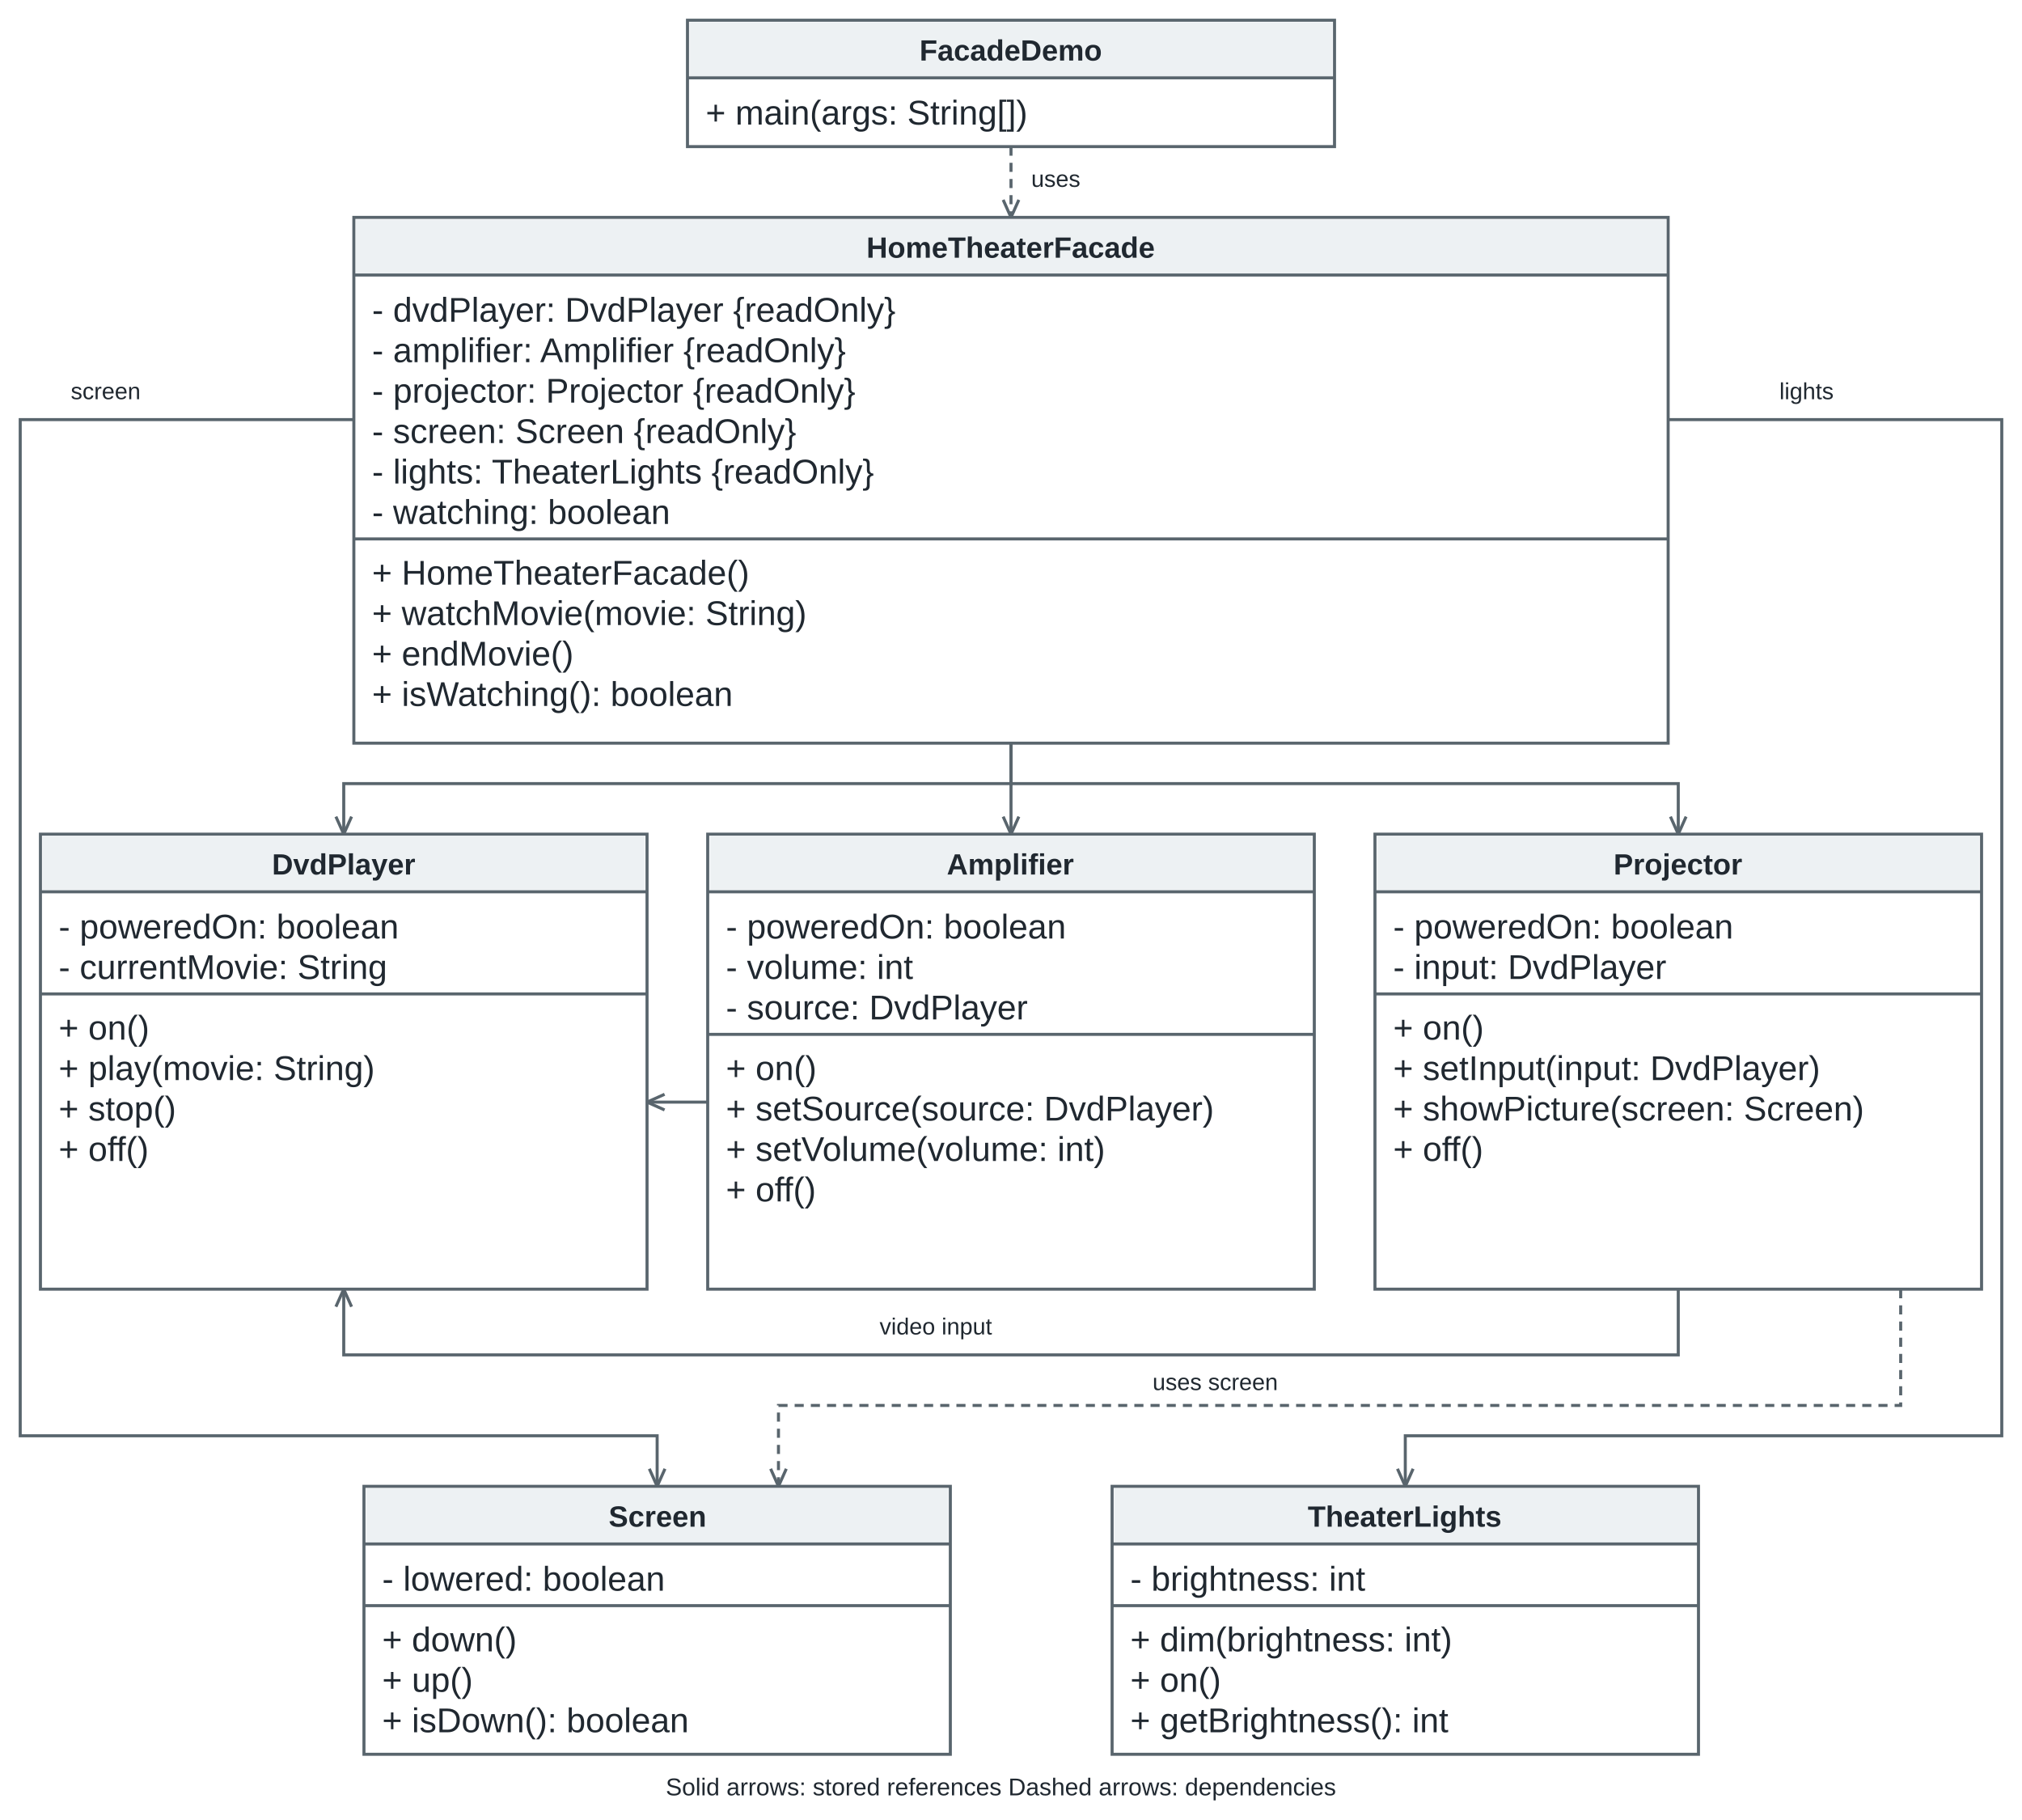
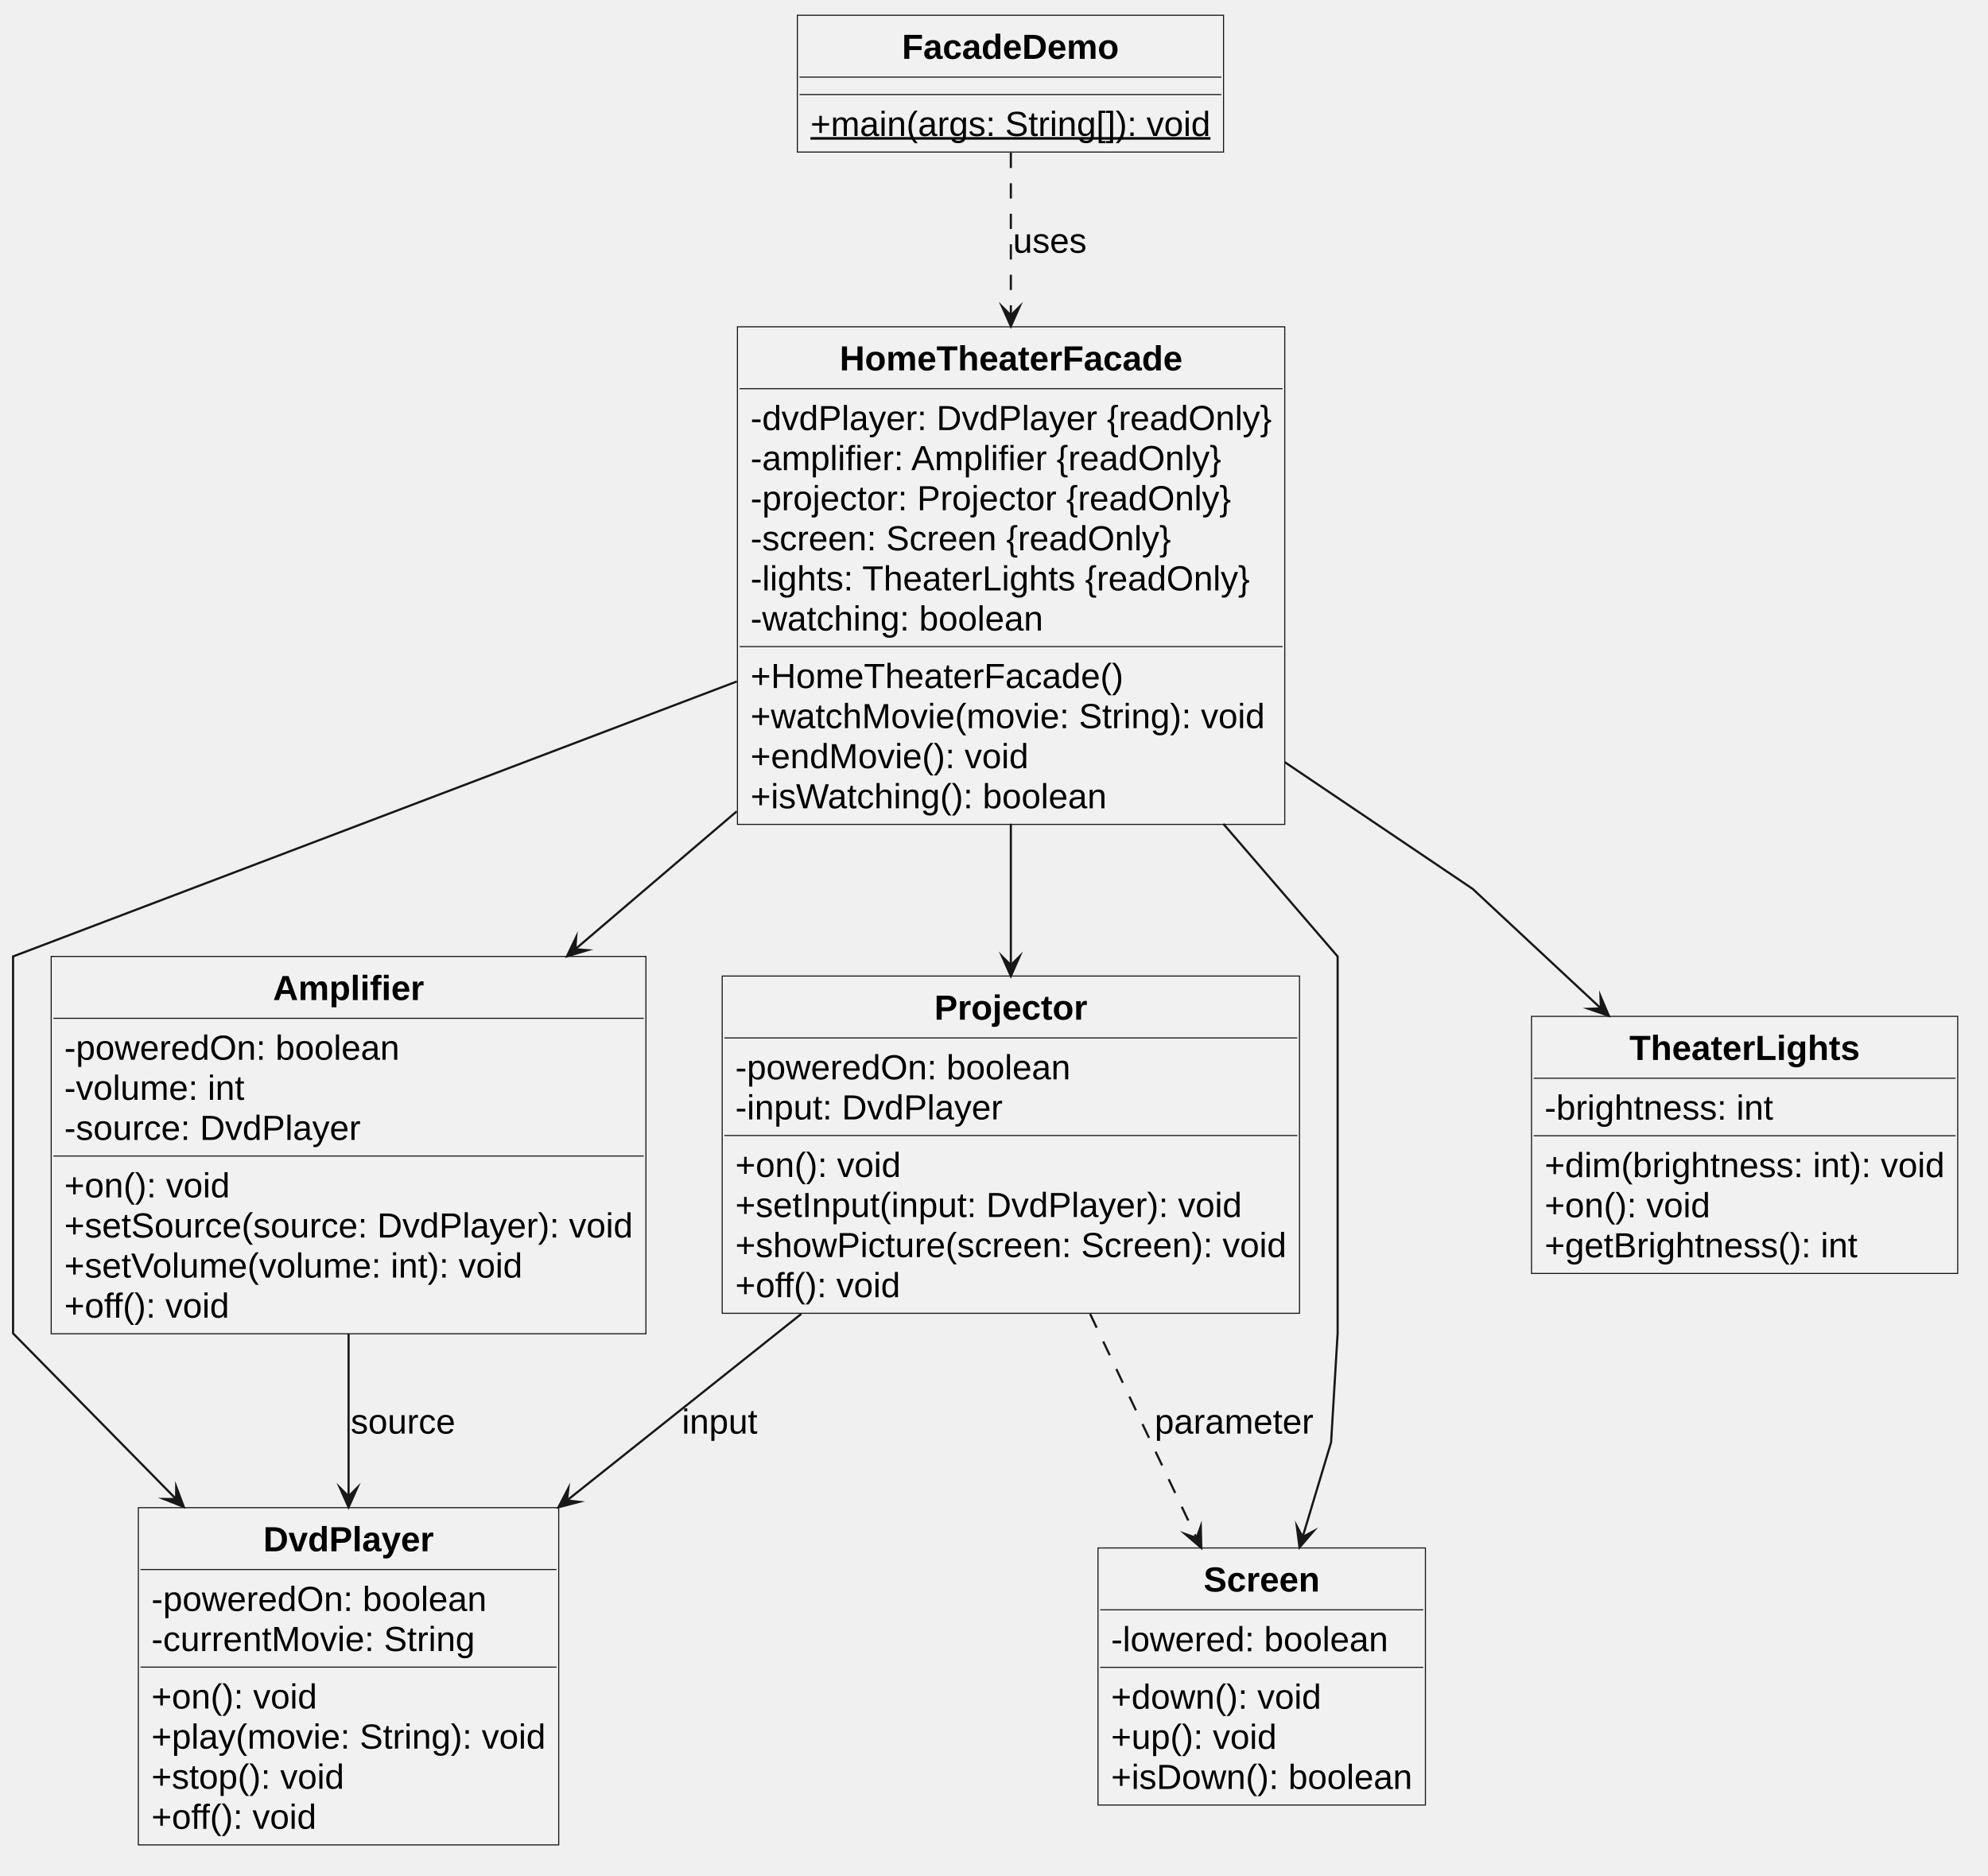
- <svg xmlns="http://www.w3.org/2000/svg" width="2000" height="1800" viewBox="0 0 2000 1800">
-   <rect width="100%" height="100%" fill="white" />
-   <polyline points="1000,145 1000,215" fill="none" stroke="#59656d" stroke-width="3" stroke-dasharray="9 7" />
-   <polyline points="992.253,197.651 1000,215 1007.747,197.651" fill="none" stroke="#59656d" stroke-width="3" />
-   <text x="1020.0" y="184.8" font-family="Arial" font-size="23" font-weight="normal" fill="#202830">uses</text>
-   <polyline points="1000,735 1000,775 340,775 340,825" fill="none" stroke="#59656d" stroke-width="3" />
-   <polyline points="332.253,807.651 340,825 347.747,807.651" fill="none" stroke="#59656d" stroke-width="3" />
-   <polyline points="1000,735 1000,825" fill="none" stroke="#59656d" stroke-width="3" />
-   <polyline points="992.253,807.651 1000,825 1007.747,807.651" fill="none" stroke="#59656d" stroke-width="3" />
-   <polyline points="1000,735 1000,775 1660,775 1660,825" fill="none" stroke="#59656d" stroke-width="3" />
-   <polyline points="1652.253,807.651 1660,825 1667.747,807.651" fill="none" stroke="#59656d" stroke-width="3" />
-   <polyline points="350,415 20,415 20,1420 650,1420 650,1470" fill="none" stroke="#59656d" stroke-width="3" />
-   <polyline points="642.253,1452.651 650,1470 657.747,1452.651" fill="none" stroke="#59656d" stroke-width="3" />
-   <polyline points="1650,415 1980,415 1980,1420 1390,1420 1390,1470" fill="none" stroke="#59656d" stroke-width="3" />
-   <polyline points="1382.253,1452.651 1390,1470 1397.747,1452.651" fill="none" stroke="#59656d" stroke-width="3" />
-   <text x="70.0" y="394.8" font-family="Arial" font-size="23" font-weight="normal" fill="#202830">screen</text>
-   <text x="1760.0" y="394.8" font-family="Arial" font-size="23" font-weight="normal" fill="#202830">lights</text>
-   <polyline points="700,1090 640,1090" fill="none" stroke="#59656d" stroke-width="3" />
-   <polyline points="657.349,1082.253 640,1090 657.349,1097.747" fill="none" stroke="#59656d" stroke-width="3" />
-   <polyline points="1660,1275 1660,1340 340,1340 340,1275" fill="none" stroke="#59656d" stroke-width="3" />
-   <polyline points="347.747,1292.349 340,1275 332.253,1292.349" fill="none" stroke="#59656d" stroke-width="3" />
-   <text x="870.0" y="1319.8" font-family="Arial" font-size="23" font-weight="normal" fill="#202830">video input</text>
-   <polyline points="1880,1275 1880,1390 770,1390 770,1470" fill="none" stroke="#59656d" stroke-width="3" stroke-dasharray="9 7" />
-   <polyline points="762.253,1452.651 770,1470 777.747,1452.651" fill="none" stroke="#59656d" stroke-width="3" />
-   <text x="1140.0" y="1374.8" font-family="Arial" font-size="23" font-weight="normal" fill="#202830">uses screen</text>
-   <rect x="680" y="20" width="640" height="125" fill="white" stroke="#59656d" stroke-width="3" />
-   <rect x="682" y="22" width="636" height="54" fill="#edf1f3" />
-   <text x="909.5" y="59.9" font-family="Arial" font-size="29" font-weight="bold" fill="#202830">FacadeDemo</text>
-   <polyline points="680,77 1320,77" fill="none" stroke="#59656d" stroke-width="3" />
-   <text x="698.0" y="123.2" font-family="Arial" font-size="34" font-weight="normal" fill="#202830">+ main(args: String[])</text>
-   <rect x="350" y="215" width="1300" height="520" fill="white" stroke="#59656d" stroke-width="3" />
-   <rect x="352" y="217" width="1296" height="54" fill="#edf1f3" />
-   <text x="857.0" y="254.9" font-family="Arial" font-size="29" font-weight="bold" fill="#202830">HomeTheaterFacade</text>
-   <polyline points="350,272 1650,272" fill="none" stroke="#59656d" stroke-width="3" />
-   <text x="368.0" y="318.2" font-family="Arial" font-size="34" font-weight="normal" fill="#202830">- dvdPlayer: DvdPlayer {readOnly}</text>
-   <text x="368.0" y="358.2" font-family="Arial" font-size="34" font-weight="normal" fill="#202830">- amplifier: Amplifier {readOnly}</text>
-   <text x="368.0" y="398.2" font-family="Arial" font-size="34" font-weight="normal" fill="#202830">- projector: Projector {readOnly}</text>
-   <text x="368.0" y="438.2" font-family="Arial" font-size="34" font-weight="normal" fill="#202830">- screen: Screen {readOnly}</text>
-   <text x="368.0" y="478.2" font-family="Arial" font-size="34" font-weight="normal" fill="#202830">- lights: TheaterLights {readOnly}</text>
-   <text x="368.0" y="518.2" font-family="Arial" font-size="34" font-weight="normal" fill="#202830">- watching: boolean</text>
-   <polyline points="350,533 1650,533" fill="none" stroke="#59656d" stroke-width="3" />
-   <text x="368.0" y="578.2" font-family="Arial" font-size="34" font-weight="normal" fill="#202830">+ HomeTheaterFacade()</text>
-   <text x="368.0" y="618.2" font-family="Arial" font-size="34" font-weight="normal" fill="#202830">+ watchMovie(movie: String)</text>
-   <text x="368.0" y="658.2" font-family="Arial" font-size="34" font-weight="normal" fill="#202830">+ endMovie()</text>
-   <text x="368.0" y="698.2" font-family="Arial" font-size="34" font-weight="normal" fill="#202830">+ isWatching(): boolean</text>
-   <rect x="40" y="825" width="600" height="450" fill="white" stroke="#59656d" stroke-width="3" />
-   <rect x="42" y="827" width="596" height="54" fill="#edf1f3" />
-   <text x="269.0" y="864.9" font-family="Arial" font-size="29" font-weight="bold" fill="#202830">DvdPlayer</text>
-   <polyline points="40,882 640,882" fill="none" stroke="#59656d" stroke-width="3" />
-   <text x="58.0" y="928.2" font-family="Arial" font-size="34" font-weight="normal" fill="#202830">- poweredOn: boolean</text>
-   <text x="58.0" y="968.2" font-family="Arial" font-size="34" font-weight="normal" fill="#202830">- currentMovie: String</text>
-   <polyline points="40,983 640,983" fill="none" stroke="#59656d" stroke-width="3" />
-   <text x="58.0" y="1028.2" font-family="Arial" font-size="34" font-weight="normal" fill="#202830">+ on()</text>
-   <text x="58.0" y="1068.2" font-family="Arial" font-size="34" font-weight="normal" fill="#202830">+ play(movie: String)</text>
-   <text x="58.0" y="1108.2" font-family="Arial" font-size="34" font-weight="normal" fill="#202830">+ stop()</text>
-   <text x="58.0" y="1148.2" font-family="Arial" font-size="34" font-weight="normal" fill="#202830">+ off()</text>
-   <rect x="700" y="825" width="600" height="450" fill="white" stroke="#59656d" stroke-width="3" />
-   <rect x="702" y="827" width="596" height="54" fill="#edf1f3" />
-   <text x="936.5" y="864.9" font-family="Arial" font-size="29" font-weight="bold" fill="#202830">Amplifier</text>
-   <polyline points="700,882 1300,882" fill="none" stroke="#59656d" stroke-width="3" />
-   <text x="718.0" y="928.2" font-family="Arial" font-size="34" font-weight="normal" fill="#202830">- poweredOn: boolean</text>
-   <text x="718.0" y="968.2" font-family="Arial" font-size="34" font-weight="normal" fill="#202830">- volume: int</text>
-   <text x="718.0" y="1008.2" font-family="Arial" font-size="34" font-weight="normal" fill="#202830">- source: DvdPlayer</text>
-   <polyline points="700,1023 1300,1023" fill="none" stroke="#59656d" stroke-width="3" />
-   <text x="718.0" y="1068.2" font-family="Arial" font-size="34" font-weight="normal" fill="#202830">+ on()</text>
-   <text x="718.0" y="1108.2" font-family="Arial" font-size="34" font-weight="normal" fill="#202830">+ setSource(source: DvdPlayer)</text>
-   <text x="718.0" y="1148.2" font-family="Arial" font-size="34" font-weight="normal" fill="#202830">+ setVolume(volume: int)</text>
-   <text x="718.0" y="1188.2" font-family="Arial" font-size="34" font-weight="normal" fill="#202830">+ off()</text>
-   <rect x="1360" y="825" width="600" height="450" fill="white" stroke="#59656d" stroke-width="3" />
-   <rect x="1362" y="827" width="596" height="54" fill="#edf1f3" />
-   <text x="1596.0" y="864.9" font-family="Arial" font-size="29" font-weight="bold" fill="#202830">Projector</text>
-   <polyline points="1360,882 1960,882" fill="none" stroke="#59656d" stroke-width="3" />
-   <text x="1378.0" y="928.2" font-family="Arial" font-size="34" font-weight="normal" fill="#202830">- poweredOn: boolean</text>
-   <text x="1378.0" y="968.2" font-family="Arial" font-size="34" font-weight="normal" fill="#202830">- input: DvdPlayer</text>
-   <polyline points="1360,983 1960,983" fill="none" stroke="#59656d" stroke-width="3" />
-   <text x="1378.0" y="1028.2" font-family="Arial" font-size="34" font-weight="normal" fill="#202830">+ on()</text>
-   <text x="1378.0" y="1068.2" font-family="Arial" font-size="34" font-weight="normal" fill="#202830">+ setInput(input: DvdPlayer)</text>
-   <text x="1378.0" y="1108.2" font-family="Arial" font-size="34" font-weight="normal" fill="#202830">+ showPicture(screen: Screen)</text>
-   <text x="1378.0" y="1148.2" font-family="Arial" font-size="34" font-weight="normal" fill="#202830">+ off()</text>
-   <rect x="360" y="1470" width="580" height="265" fill="white" stroke="#59656d" stroke-width="3" />
-   <rect x="362" y="1472" width="576" height="54" fill="#edf1f3" />
-   <text x="602.0" y="1509.9" font-family="Arial" font-size="29" font-weight="bold" fill="#202830">Screen</text>
-   <polyline points="360,1527 940,1527" fill="none" stroke="#59656d" stroke-width="3" />
-   <text x="378.0" y="1573.2" font-family="Arial" font-size="34" font-weight="normal" fill="#202830">- lowered: boolean</text>
-   <polyline points="360,1588 940,1588" fill="none" stroke="#59656d" stroke-width="3" />
-   <text x="378.0" y="1633.2" font-family="Arial" font-size="34" font-weight="normal" fill="#202830">+ down()</text>
-   <text x="378.0" y="1673.2" font-family="Arial" font-size="34" font-weight="normal" fill="#202830">+ up()</text>
-   <text x="378.0" y="1713.2" font-family="Arial" font-size="34" font-weight="normal" fill="#202830">+ isDown(): boolean</text>
-   <rect x="1100" y="1470" width="580" height="265" fill="white" stroke="#59656d" stroke-width="3" />
-   <rect x="1102" y="1472" width="576" height="54" fill="#edf1f3" />
-   <text x="1293.5" y="1509.9" font-family="Arial" font-size="29" font-weight="bold" fill="#202830">TheaterLights</text>
-   <polyline points="1100,1527 1680,1527" fill="none" stroke="#59656d" stroke-width="3" />
-   <text x="1118.0" y="1573.2" font-family="Arial" font-size="34" font-weight="normal" fill="#202830">- brightness: int</text>
-   <polyline points="1100,1588 1680,1588" fill="none" stroke="#59656d" stroke-width="3" />
-   <text x="1118.0" y="1633.2" font-family="Arial" font-size="34" font-weight="normal" fill="#202830">+ dim(brightness: int)</text>
-   <text x="1118.0" y="1673.2" font-family="Arial" font-size="34" font-weight="normal" fill="#202830">+ on()</text>
-   <text x="1118.0" y="1713.2" font-family="Arial" font-size="34" font-weight="normal" fill="#202830">+ getBrightness(): int</text>
-   <text x="658.5" y="1775.6" font-family="Arial" font-size="24" font-weight="normal" fill="#202830">Solid arrows: stored references     Dashed arrows: dependencies</text>
+ <svg xmlns="http://www.w3.org/2000/svg" version="1.1" data-diagram-type="CLASS" style="width:1711px;height:1614px;background:#FFFFFF;" width="1711.875px" height="1614.375px" viewBox="0 0 1711 1614" zoomAndPan="magnify" preserveAspectRatio="none" contentStyleType="text/css">
+   <defs />
+   <g font-family="sans-serif" lengthAdjust="spacing">
+     <g class="entity" data-qualified-name="FacadeDemo" id="ent0001" data-source-line="11">
+       <rect x="686.25" y="13.125" width="366.797" height="117.744" fill="#F1F1F1" style="stroke:#181818;stroke-width:0.938;" />
+       <text x="776.279" y="50.64" fill="#000" font-size="30" textLength="186.738" font-weight="700" font-family="Arial">FacadeDemo</text>
+       <line x1="688.125" y1="66.372" x2="1051.172" y2="66.372" style="stroke:#181818;stroke-width:0.938;" />
+       <line x1="688.125" y1="81.372" x2="1051.172" y2="81.372" style="stroke:#181818;stroke-width:0.938;" />
+       <text x="697.5" y="117.012" fill="#000" font-size="30" textLength="344.297" text-decoration="underline" font-family="Arial">+main(args: String[]): void</text>
+     </g>
+     <g class="entity" data-qualified-name="HomeTheaterFacade" id="ent0002" data-source-line="14">
+       <rect x="634.688" y="281.25" width="471.05" height="428.218" fill="#F1F1F1" style="stroke:#181818;stroke-width:0.938;" />
+       <text x="722.659" y="318.765" fill="#000" font-size="30" textLength="295.107" font-weight="700" font-family="Arial">HomeTheaterFacade</text>
+       <line x1="636.563" y1="334.497" x2="1103.862" y2="334.497" style="stroke:#181818;stroke-width:0.938;" />
+       <text x="645.938" y="370.137" fill="#000" font-size="30" textLength="448.55" font-family="Arial">-dvdPlayer: DvdPlayer {readOnly}</text>
+       <text x="645.938" y="404.634" fill="#000" font-size="30" textLength="406.816" font-family="Arial">-amplifier: Amplifier {readOnly}</text>
+       <text x="645.938" y="439.131" fill="#000" font-size="30" textLength="413.525" font-family="Arial">-projector: Projector {readOnly}</text>
+       <text x="645.938" y="473.628" fill="#000" font-size="30" textLength="361.86" font-family="Arial">-screen: Screen {readOnly}</text>
+       <text x="645.938" y="508.125" fill="#000" font-size="30" textLength="430.239" font-family="Arial">-lights: TheaterLights {readOnly}</text>
+       <text x="645.938" y="542.622" fill="#000" font-size="30" textLength="251.836" font-family="Arial">-watching: boolean</text>
+       <line x1="636.563" y1="556.479" x2="1103.862" y2="556.479" style="stroke:#181818;stroke-width:0.938;" />
+       <text x="645.938" y="592.119" fill="#000" font-size="30" textLength="320.977" font-family="Arial">+HomeTheaterFacade()</text>
+       <text x="645.938" y="626.616" fill="#000" font-size="30" textLength="442.661" font-family="Arial">+watchMovie(movie: String): void</text>
+       <text x="645.938" y="661.113" fill="#000" font-size="30" textLength="239.282" font-family="Arial">+endMovie(): void</text>
+       <text x="645.938" y="695.61" fill="#000" font-size="30" textLength="307.661" font-family="Arial">+isWatching(): boolean</text>
+     </g>
+     <g class="entity" data-qualified-name="DvdPlayer" id="ent0003" data-source-line="26">
+       <rect x="119.063" y="1297.5" width="361.802" height="290.229" fill="#F1F1F1" style="stroke:#181818;stroke-width:0.938;" />
+       <text x="226.589" y="1335.015" fill="#000" font-size="30" textLength="146.748" font-weight="700" font-family="Arial">DvdPlayer</text>
+       <line x1="120.938" y1="1350.747" x2="478.989" y2="1350.747" style="stroke:#181818;stroke-width:0.938;" />
+       <text x="130.313" y="1386.387" fill="#000" font-size="30" textLength="288.53" font-family="Arial">-poweredOn: boolean</text>
+       <text x="130.313" y="1420.884" fill="#000" font-size="30" textLength="278.423" font-family="Arial">-currentMovie: String</text>
+       <line x1="120.938" y1="1434.741" x2="478.989" y2="1434.741" style="stroke:#181818;stroke-width:0.938;" />
+       <text x="130.313" y="1470.381" fill="#000" font-size="30" textLength="142.573" font-family="Arial">+on(): void</text>
+       <text x="130.313" y="1504.878" fill="#000" font-size="30" textLength="339.302" font-family="Arial">+play(movie: String): void</text>
+       <text x="130.313" y="1539.375" fill="#000" font-size="30" textLength="165.908" font-family="Arial">+stop(): void</text>
+       <text x="130.313" y="1573.872" fill="#000" font-size="30" textLength="142.559" font-family="Arial">+off(): void</text>
+     </g>
+     <g class="entity" data-qualified-name="Amplifier" id="ent0004" data-source-line="34">
+       <rect x="44.063" y="823.125" width="511.875" height="324.727" fill="#F1F1F1" style="stroke:#181818;stroke-width:0.938;" />
+       <text x="234.99" y="860.64" fill="#000" font-size="30" textLength="130.02" font-weight="700" font-family="Arial">Amplifier</text>
+       <line x1="45.938" y1="876.372" x2="554.063" y2="876.372" style="stroke:#181818;stroke-width:0.938;" />
+       <text x="55.313" y="912.012" fill="#000" font-size="30" textLength="288.53" font-family="Arial">-poweredOn: boolean</text>
+       <text x="55.313" y="946.509" fill="#000" font-size="30" textLength="155.054" font-family="Arial">-volume: int</text>
+       <text x="55.313" y="981.006" fill="#000" font-size="30" textLength="255.088" font-family="Arial">-source: DvdPlayer</text>
+       <line x1="45.938" y1="994.863" x2="554.063" y2="994.863" style="stroke:#181818;stroke-width:0.938;" />
+       <text x="55.313" y="1030.503" fill="#000" font-size="30" textLength="142.573" font-family="Arial">+on(): void</text>
+       <text x="55.313" y="1065" fill="#000" font-size="30" textLength="489.375" font-family="Arial">+setSource(source: DvdPlayer): void</text>
+       <text x="55.313" y="1099.497" fill="#000" font-size="30" textLength="396.006" font-family="Arial">+setVolume(volume: int): void</text>
+       <text x="55.313" y="1133.994" fill="#000" font-size="30" textLength="142.559" font-family="Arial">+off(): void</text>
+     </g>
+     <g class="entity" data-qualified-name="Projector" id="ent0005" data-source-line="43">
+       <rect x="621.563" y="840" width="496.875" height="290.229" fill="#F1F1F1" style="stroke:#181818;stroke-width:0.938;" />
+       <text x="804.148" y="877.515" fill="#000" font-size="30" textLength="131.704" font-weight="700" font-family="Arial">Projector</text>
+       <line x1="623.438" y1="893.247" x2="1116.563" y2="893.247" style="stroke:#181818;stroke-width:0.938;" />
+       <text x="632.813" y="928.887" fill="#000" font-size="30" textLength="288.53" font-family="Arial">-poweredOn: boolean</text>
+       <text x="632.813" y="963.384" fill="#000" font-size="30" textLength="230.098" font-family="Arial">-input: DvdPlayer</text>
+       <line x1="623.438" y1="977.241" x2="1116.563" y2="977.241" style="stroke:#181818;stroke-width:0.938;" />
+       <text x="632.813" y="1012.881" fill="#000" font-size="30" textLength="142.573" font-family="Arial">+on(): void</text>
+       <text x="632.813" y="1047.378" fill="#000" font-size="30" textLength="436.055" font-family="Arial">+setInput(input: DvdPlayer): void</text>
+       <text x="632.813" y="1081.875" fill="#000" font-size="30" textLength="474.375" font-family="Arial">+showPicture(screen: Screen): void</text>
+       <text x="632.813" y="1116.372" fill="#000" font-size="30" textLength="142.559" font-family="Arial">+off(): void</text>
+     </g>
+     <g class="entity" data-qualified-name="Screen" id="ent0006" data-source-line="51">
+       <rect x="945" y="1332.188" width="281.807" height="221.235" fill="#F1F1F1" style="stroke:#181818;stroke-width:0.938;" />
+       <text x="1035.872" y="1369.702" fill="#000" font-size="30" textLength="100.063" font-weight="700" font-family="Arial">Screen</text>
+       <line x1="946.875" y1="1385.435" x2="1224.932" y2="1385.435" style="stroke:#181818;stroke-width:0.938;" />
+       <text x="956.25" y="1421.074" fill="#000" font-size="30" textLength="238.491" font-family="Arial">-lowered: boolean</text>
+       <line x1="946.875" y1="1434.932" x2="1224.932" y2="1434.932" style="stroke:#181818;stroke-width:0.938;" />
+       <text x="956.25" y="1470.571" fill="#000" font-size="30" textLength="180.923" font-family="Arial">+down(): void</text>
+       <text x="956.25" y="1505.068" fill="#000" font-size="30" textLength="142.573" font-family="Arial">+up(): void</text>
+       <text x="956.25" y="1539.565" fill="#000" font-size="30" textLength="259.307" font-family="Arial">+isDown(): boolean</text>
+     </g>
+     <g class="entity" data-qualified-name="TheaterLights" id="ent0007" data-source-line="57">
+       <rect x="1318.125" y="874.688" width="366.812" height="221.235" fill="#F1F1F1" style="stroke:#181818;stroke-width:0.938;" />
+       <text x="1402.354" y="912.202" fill="#000" font-size="30" textLength="198.354" font-weight="700" font-family="Arial">TheaterLights</text>
+       <line x1="1320" y1="927.935" x2="1683.062" y2="927.935" style="stroke:#181818;stroke-width:0.938;" />
+       <text x="1329.375" y="963.574" fill="#000" font-size="30" textLength="196.758" font-family="Arial">-brightness: int</text>
+       <line x1="1320" y1="977.432" x2="1683.062" y2="977.432" style="stroke:#181818;stroke-width:0.938;" />
+       <text x="1329.375" y="1013.071" fill="#000" font-size="30" textLength="344.312" font-family="Arial">+dim(brightness: int): void</text>
+       <text x="1329.375" y="1047.568" fill="#000" font-size="30" textLength="142.573" font-family="Arial">+on(): void</text>
+       <text x="1329.375" y="1082.065" fill="#000" font-size="30" textLength="269.297" font-family="Arial">+getBrightness(): int</text>
+     </g>
+     <g class="link" data-entity-1="ent0001" data-entity-2="ent0002" id="lnk8" data-source-line="63" data-link-type="dependency">
+       <path d="M870,131.456 C870,170.794 870,216.281 870,271.406" style="stroke:#181818;stroke-width:1.875;stroke-dasharray:13.125,13.125;" fill="none" id="FacadeDemo-to-HomeTheaterFacade" codeLine="63" />
+       <polygon points="870,280.781,877.5,263.906,870,271.406,862.5,263.906,870,280.781" fill="#181818" style="stroke:#181818;stroke-width:1.875;stroke-linejoin:miter;stroke-miterlimit:10;" />
+       <text x="871.875" y="217.515" fill="#000" font-size="30" textLength="63.369" font-family="Arial">uses</text>
+     </g>
+     <g class="link" data-entity-1="ent0002" data-entity-2="ent0003" id="lnk9" data-source-line="64" data-link-type="dependency">
+       <path d="M634.2,586.463 C379.988,683.044 11.25,823.125 11.25,823.125 C11.25,823.125 11.25,1147.5 11.25,1147.5 C11.25,1147.5 78.569,1215.911 151.581,1290.123" style="stroke:#181818;stroke-width:1.875;" fill="none" id="HomeTheaterFacade-to-DvdPlayer" codeLine="64" />
+       <polygon points="158.156,1296.806,151.668,1279.517,151.581,1290.123,140.975,1290.037,158.156,1296.806" fill="#181818" style="stroke:#181818;stroke-width:1.875;stroke-linejoin:miter;stroke-miterlimit:10;" />
+     </g>
+     <g class="link" data-entity-1="ent0002" data-entity-2="ent0004" id="lnk10" data-source-line="65" data-link-type="dependency">
+       <path d="M634.05,698.288 C585.356,739.856 541.805,777.025 495.098,816.906" style="stroke:#181818;stroke-width:1.875;" fill="none" id="HomeTheaterFacade-to-Amplifier" codeLine="65" />
+       <polygon points="487.969,822.994,505.672,817.739,495.098,816.906,495.932,806.332,487.969,822.994" fill="#181818" style="stroke:#181818;stroke-width:1.875;stroke-linejoin:miter;stroke-miterlimit:10;" />
+     </g>
+     <g class="link" data-entity-1="ent0002" data-entity-2="ent0005" id="lnk11" data-source-line="66" data-link-type="dependency">
+       <path d="M870,708.881 C870,753.169 870,789.506 870,830.625" style="stroke:#181818;stroke-width:1.875;" fill="none" id="HomeTheaterFacade-to-Projector" codeLine="66" />
+       <polygon points="870,840,877.5,823.125,870,830.625,862.5,823.125,870,840" fill="#181818" style="stroke:#181818;stroke-width:1.875;stroke-linejoin:miter;stroke-miterlimit:10;" />
+     </g>
+     <g class="link" data-entity-1="ent0002" data-entity-2="ent0006" id="lnk12" data-source-line="67" data-link-type="dependency">
+       <path d="M1052.887,709.012 C1106.606,771.338 1151.25,823.125 1151.25,823.125 C1151.25,823.125 1151.25,1147.5 1151.25,1147.5 C1151.25,1147.5 1145.625,1241.25 1145.625,1241.25 C1145.625,1241.25 1135.142,1276.147 1121.135,1322.759" style="stroke:#181818;stroke-width:1.875;" fill="none" id="HomeTheaterFacade-to-Screen" codeLine="67" />
+       <polygon points="1118.438,1331.738,1130.476,1317.735,1121.135,1322.759,1116.111,1313.418,1118.438,1331.738" fill="#181818" style="stroke:#181818;stroke-width:1.875;stroke-linejoin:miter;stroke-miterlimit:10;" />
+     </g>
+     <g class="link" data-entity-1="ent0002" data-entity-2="ent0007" id="lnk13" data-source-line="68" data-link-type="dependency">
+       <path d="M1105.819,655.95 C1191.413,713.681 1267.5,765 1267.5,765 C1267.5,765 1319.236,813.208 1377.83,867.826" style="stroke:#181818;stroke-width:1.875;" fill="none" id="HomeTheaterFacade-to-TheaterLights" codeLine="68" />
+       <polygon points="1384.688,874.219,1377.458,857.226,1377.83,867.826,1367.23,868.198,1384.688,874.219" fill="#181818" style="stroke:#181818;stroke-width:1.875;stroke-linejoin:miter;stroke-miterlimit:10;" />
+     </g>
+     <g class="link" data-entity-1="ent0004" data-entity-2="ent0003" id="lnk14" data-source-line="69" data-link-type="dependency">
+       <path d="M300,1147.8 C300,1196.494 300,1240.275 300,1287.788" style="stroke:#181818;stroke-width:1.875;" fill="none" id="Amplifier-to-DvdPlayer" codeLine="69" />
+       <polygon points="300,1297.163,307.5,1280.288,300,1287.788,292.5,1280.288,300,1297.163" fill="#181818" style="stroke:#181818;stroke-width:1.875;stroke-linejoin:miter;stroke-miterlimit:10;" />
+       <text x="301.875" y="1233.765" fill="#000" font-size="30" textLength="90.044" font-family="Arial">source</text>
+     </g>
+     <g class="link" data-entity-1="ent0005" data-entity-2="ent0003" id="lnk15" data-source-line="70" data-link-type="dependency">
+       <path d="M689.644,1130.756 C622.95,1183.856 554.704,1238.186 487.972,1291.305" style="stroke:#181818;stroke-width:1.875;" fill="none" id="Projector-to-DvdPlayer" codeLine="70" />
+       <polygon points="480.638,1297.144,498.511,1292.502,487.972,1291.305,489.169,1280.766,480.638,1297.144" fill="#181818" style="stroke:#181818;stroke-width:1.875;stroke-linejoin:miter;stroke-miterlimit:10;" />
+       <text x="586.875" y="1233.765" fill="#000" font-size="30" textLength="65.054" font-family="Arial">input</text>
+     </g>
+     <g class="link" data-entity-1="ent0005" data-entity-2="ent0006" id="lnk16" data-source-line="71" data-link-type="dependency">
+       <path d="M938.231,1130.756 C969.188,1195.931 1001.202,1263.27 1029.889,1323.645" style="stroke:#181818;stroke-width:1.875;stroke-dasharray:13.125,13.125;" fill="none" id="Projector-to-Screen" codeLine="71" />
+       <polygon points="1033.913,1332.113,1033.444,1313.652,1029.889,1323.645,1019.896,1320.089,1033.913,1332.113" fill="#181818" style="stroke:#181818;stroke-width:1.875;stroke-linejoin:miter;stroke-miterlimit:10;" />
+       <text x="993.75" y="1233.765" fill="#000" font-size="30" textLength="136.729" font-family="Arial">parameter</text>
+     </g>
+   </g>
</svg>
